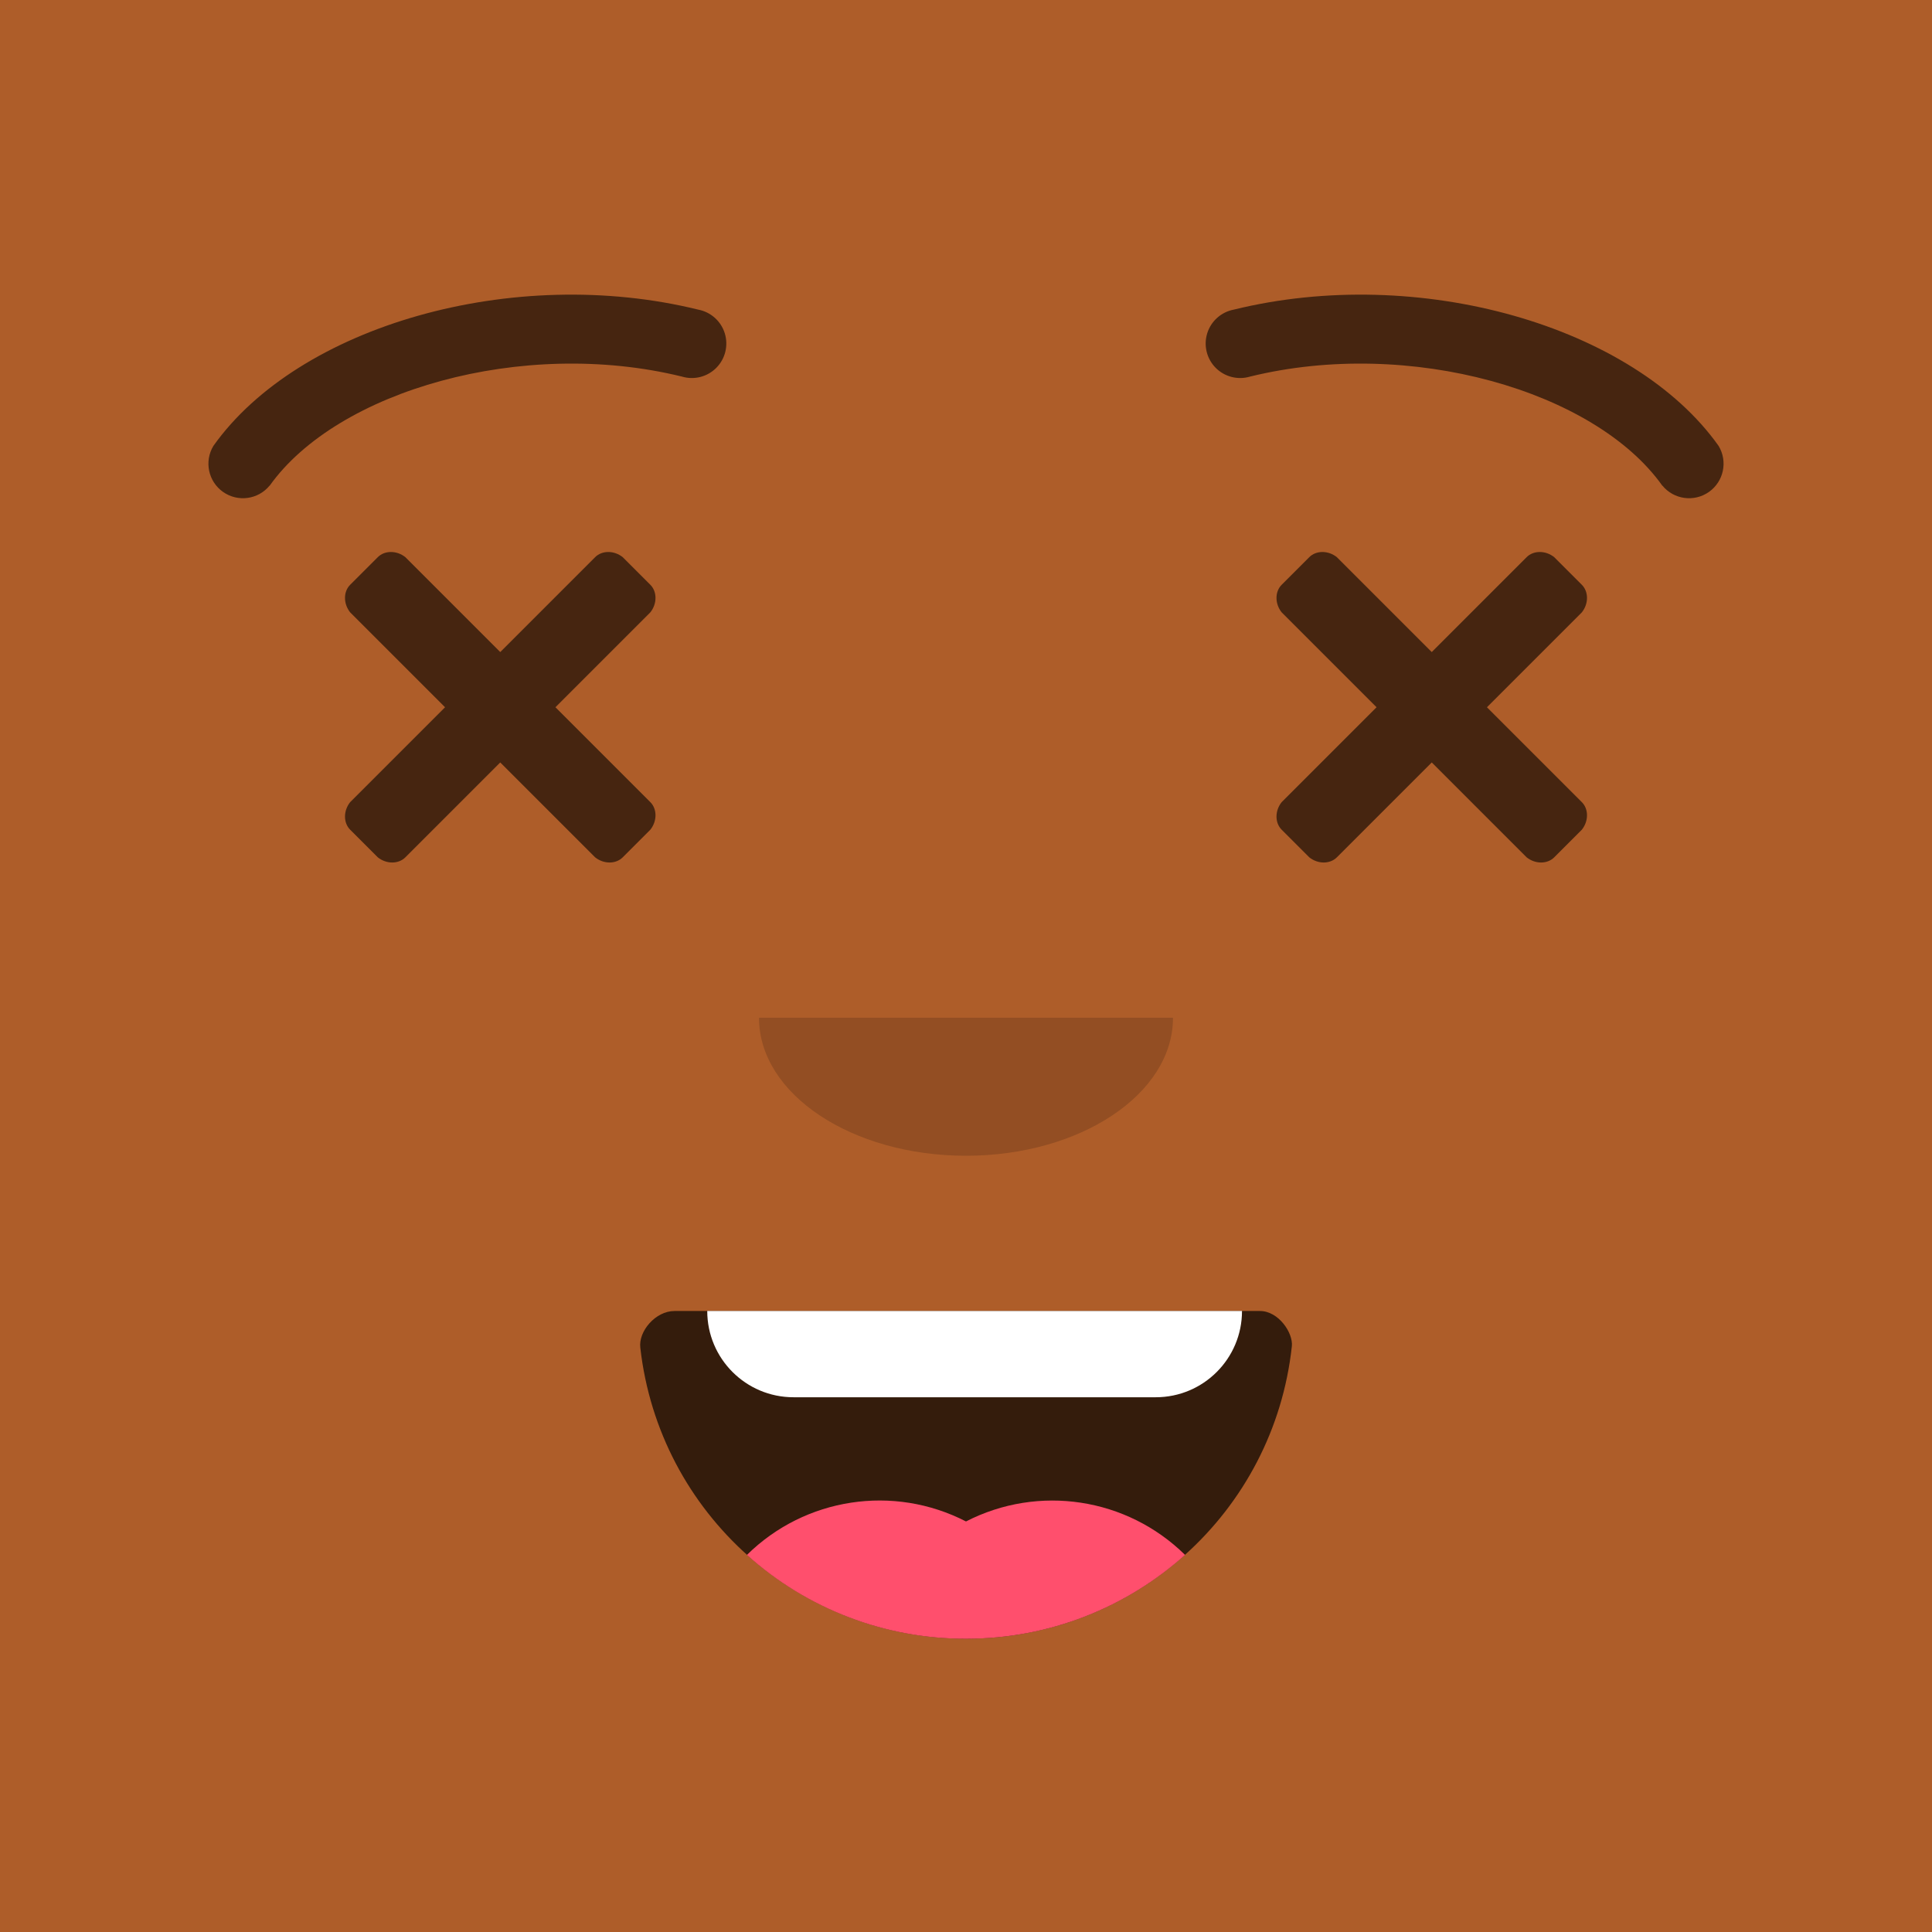
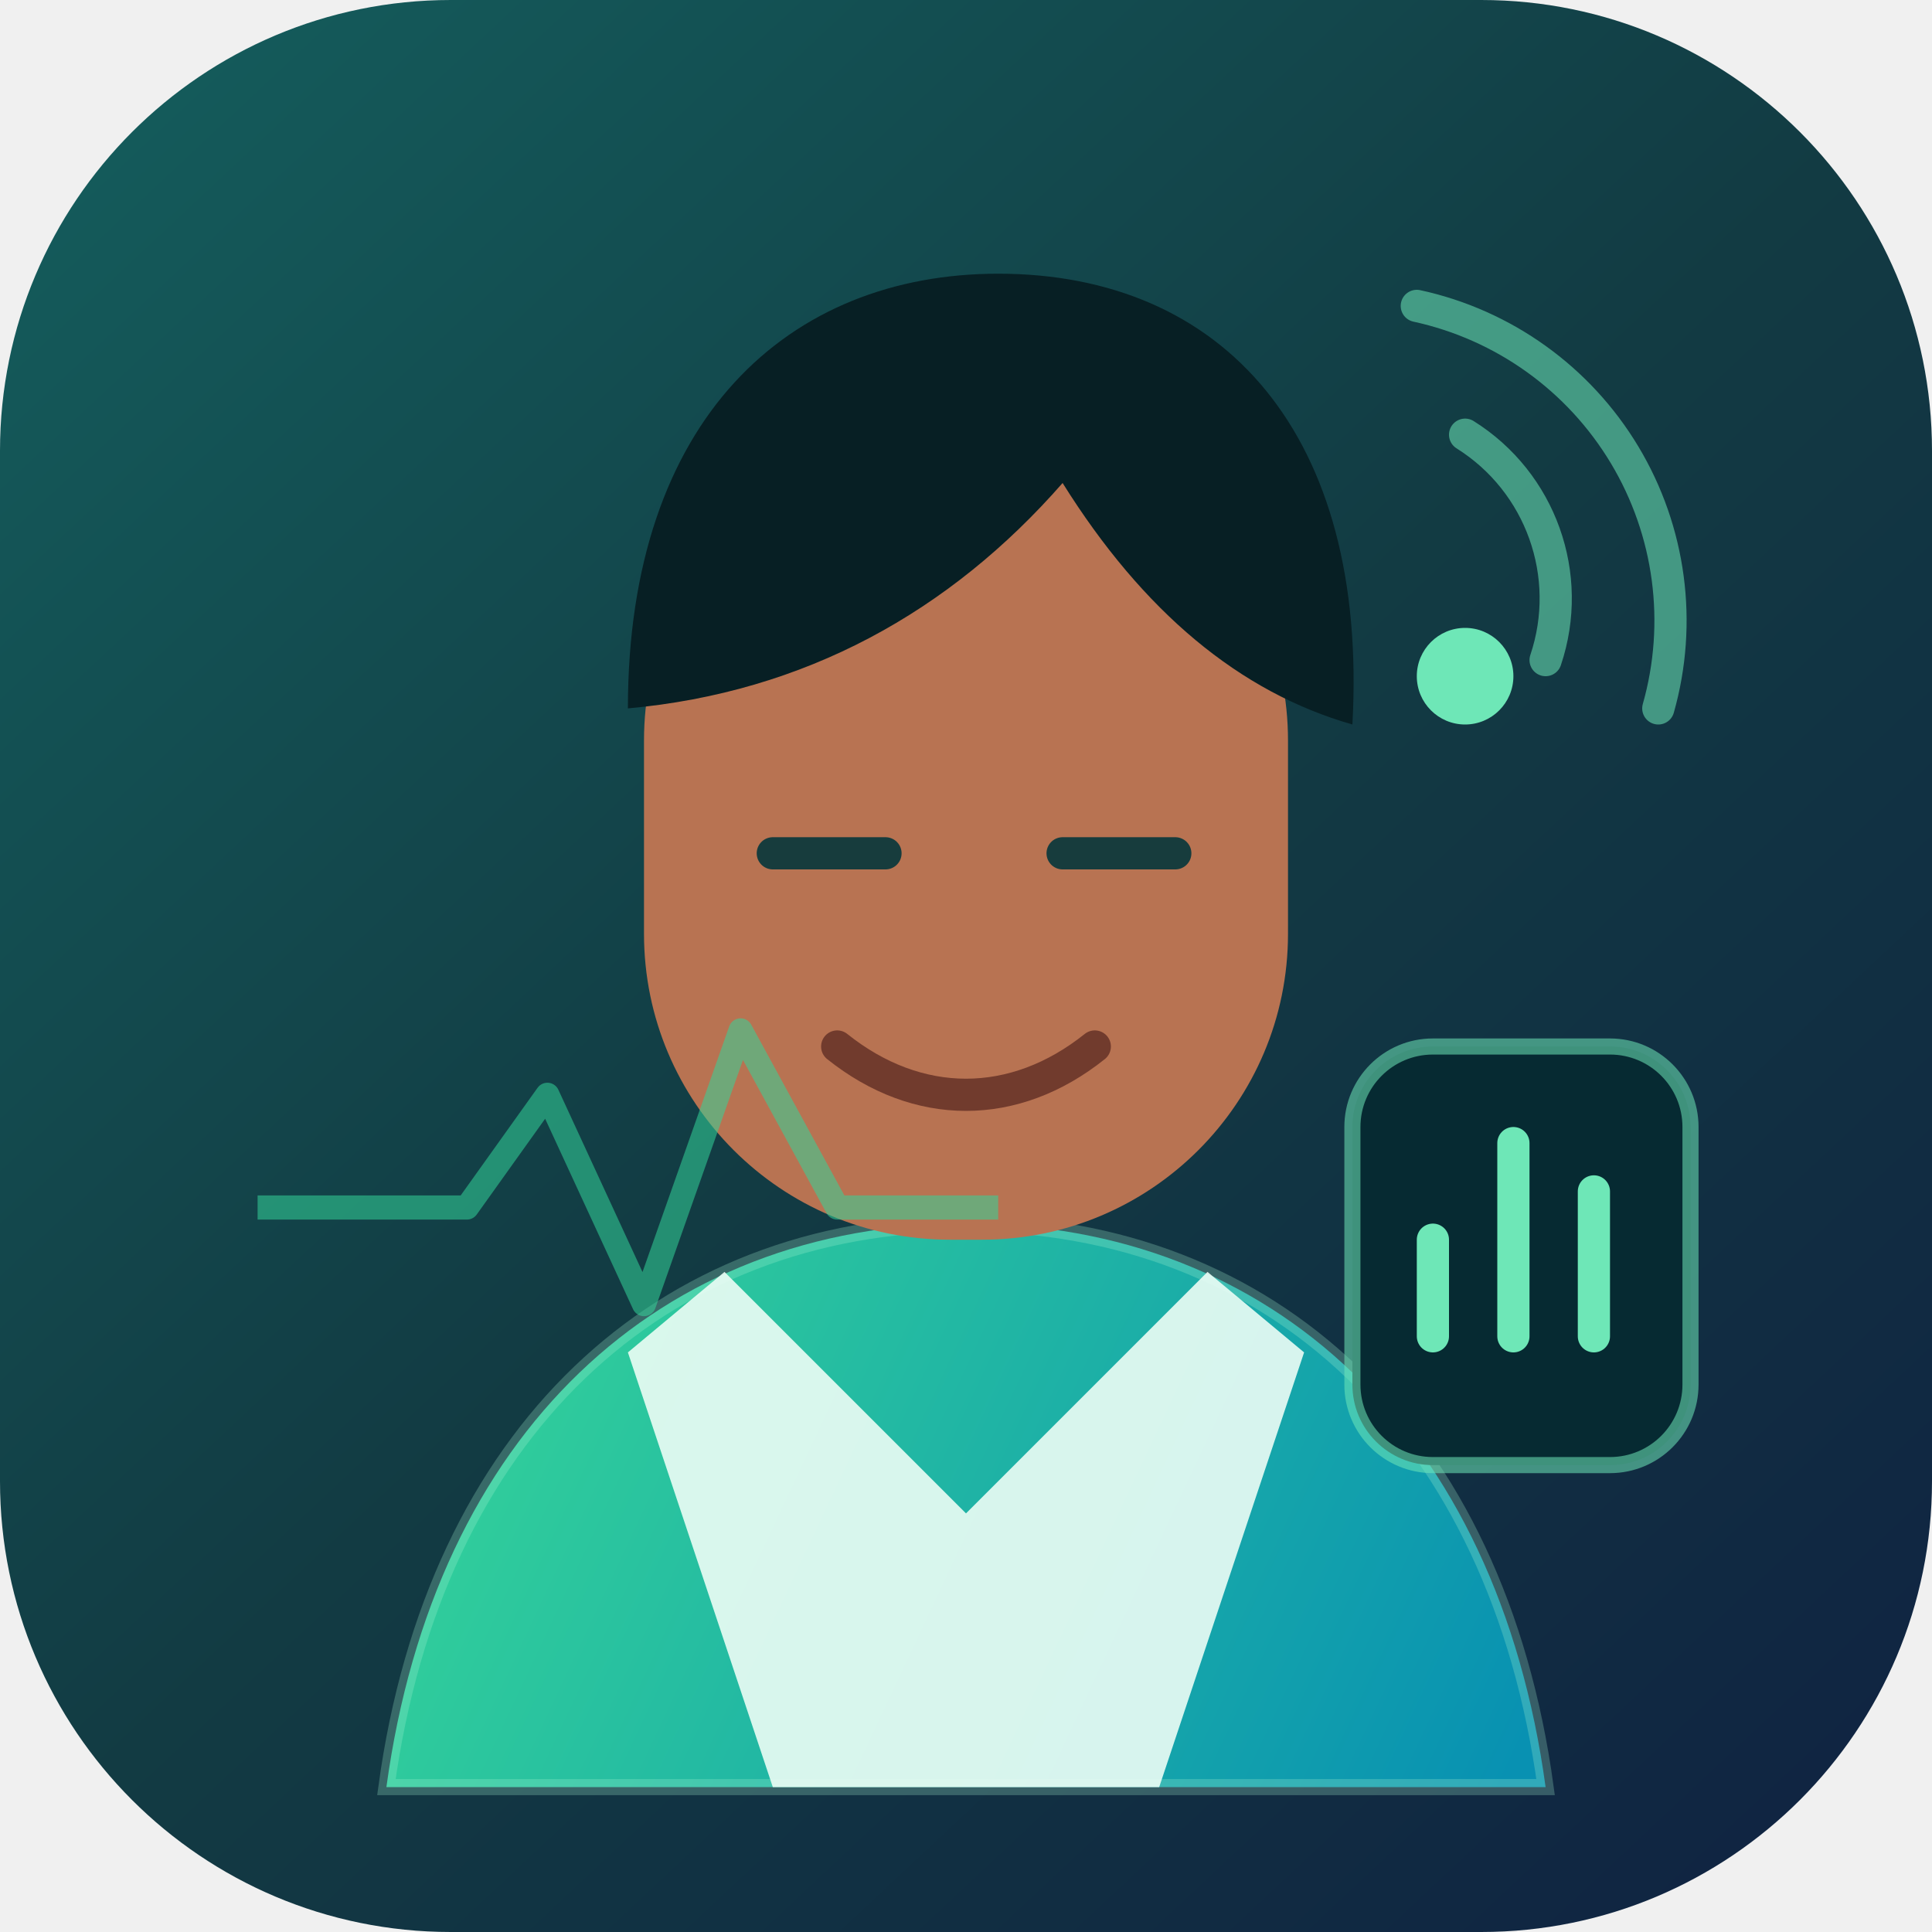
- <svg xmlns="http://www.w3.org/2000/svg" viewBox="0 0 112 112" fill="none" shape-rendering="auto">
-   <mask id="viewboxMask">
-     <rect width="112" height="112" rx="0" ry="0" x="0" y="0" fill="#fff" />
-   </mask>
-   <g mask="url(#viewboxMask)">
-     <rect fill="#ae5d29" width="112" height="112" x="0" y="0" />
-     <g transform="translate(2 63)">
-       <path fill-rule="evenodd" clip-rule="evenodd" d="M35.12 15.13a19 19 0 0 0 37.77-.09c.08-.77-.77-2.04-1.85-2.04H37.1C36 13 35 14.18 35.12 15.13Z" fill="#000" fill-opacity=".7" />
-       <path d="M70 13H39a5 5 0 0 0 5 5h21a5 5 0 0 0 5-5Z" fill="#fff" />
-       <path d="M66.7 27.14A10.96 10.96 0 0 0 54 25.2a10.95 10.95 0 0 0-12.7 1.94A18.93 18.93 0 0 0 54 32c4.88 0 9.33-1.84 12.7-4.86Z" fill="#FF4F6D" />
-     </g>
-     <g transform="translate(28 51)">
-       <path fill-rule="evenodd" clip-rule="evenodd" d="M16 8c0 4.42 5.37 8 12 8s12-3.58 12-8" fill="#000" fill-opacity=".16" />
-     </g>
-     <g transform="translate(0 19)">
-       <path d="M34.5 30.7 29 25.2l-5.5 5.5c-.4.4-1.1.4-1.6 0l-1.6-1.6c-.4-.4-.4-1.1 0-1.6l5.5-5.5-5.5-5.5c-.4-.5-.4-1.2 0-1.6l1.6-1.6c.4-.4 1.1-.4 1.6 0l5.5 5.5 5.5-5.5c.4-.4 1.1-.4 1.6 0l1.6 1.6c.4.4.4 1.1 0 1.6L32.2 22l5.5 5.5c.4.4.4 1.1 0 1.6l-1.6 1.6c-.4.4-1.1.4-1.6 0ZM88.5 30.7 83 25.2l-5.5 5.5c-.4.4-1.1.4-1.6 0l-1.6-1.6c-.4-.4-.4-1.1 0-1.6l5.5-5.5-5.5-5.5c-.4-.5-.4-1.2 0-1.6l1.6-1.6c.4-.4 1.1-.4 1.6 0l5.5 5.5 5.5-5.5c.4-.4 1.1-.4 1.6 0l1.6 1.6c.4.4.4 1.1 0 1.6L86.2 22l5.5 5.5c.4.4.4 1.1 0 1.6l-1.6 1.6c-.4.4-1.1.4-1.6 0Z" fill="#000" fill-opacity=".6" />
-     </g>
-     <g transform="translate(0 11)">
-       <path d="M15.63 17.16c3.92-5.51 14.65-8.6 23.9-6.33a2 2 0 1 0 .95-3.88c-10.74-2.64-23.17.94-28.11 7.9a2 2 0 0 0 3.26 2.3ZM96.37 17.16c-3.91-5.51-14.65-8.6-23.9-6.33a2 2 0 1 1-.95-3.88c10.74-2.64 23.17.94 28.11 7.9a2 2 0 0 1-3.26 2.3Z" fill="#000" fill-opacity=".6" />
-     </g>
-   </g>
+ <svg xmlns="http://www.w3.org/2000/svg" viewBox="0 0 120 120" fill="none">
+   <defs>
+     <linearGradient id="bg" x1="8" y1="5" x2="112" y2="116" gradientUnits="userSpaceOnUse">
+       <stop stop-color="#145B5B" />
+       <stop offset=".5" stop-color="#123B43" />
+       <stop offset="1" stop-color="#102442" />
+     </linearGradient>
+     <linearGradient id="coat" x1="28" y1="79" x2="94" y2="110" gradientUnits="userSpaceOnUse">
+       <stop stop-color="#34D399" />
+       <stop offset="1" stop-color="#0891B2" />
+     </linearGradient>
+   </defs>
+   <rect width="120" height="120" rx="28" fill="url(#bg)" />
+   <path d="M88 19a20 20 0 0 1 15 25M91 27a12 12 0 0 1 5 14" stroke="#6EE7B7" stroke-opacity=".55" stroke-width="2" stroke-linecap="round" />
+   <circle cx="91" cy="42" r="3" fill="#6EE7B7" />
+   <path d="M24 111c3-22 17-35 36-35s33 13 36 35H24Z" fill="url(#coat)" stroke="#A7F3D0" stroke-opacity=".26" />
+   <path d="m45 79 15 15 15-15 6 5-9 27H48l-9-27 6-5Z" fill="#ECFDF5" fill-opacity=".9" />
+   <rect x="40" y="27" width="40" height="50" rx="19" fill="#B87352" />
+   <path d="M39 44c0-18 10-27 23-27 14 0 23 10 22 28-7-2-13-7-18-15-7 8-16 13-27 14Z" fill="#071F24" />
+   <path d="M48 53h7M66 53h7" stroke="#173C3D" stroke-width="2" stroke-linecap="round" />
+   <path d="M52 65c5 4 11 4 16 0" stroke="#713B2D" stroke-width="2" stroke-linecap="round" />
+   <rect x="84" y="65" width="21" height="26" rx="5" fill="#062A32" stroke="#6EE7B7" stroke-opacity=".55" />
+   <path d="M89 83v-6m5 6V71m5 12v-9" stroke="#6EE7B7" stroke-width="2" stroke-linecap="round" />
+   <path d="M16 75h13l5-7 6 13 6-17 6 11h10" stroke="#34D399" stroke-opacity=".55" stroke-width="1.5" stroke-linejoin="round" />
</svg>
